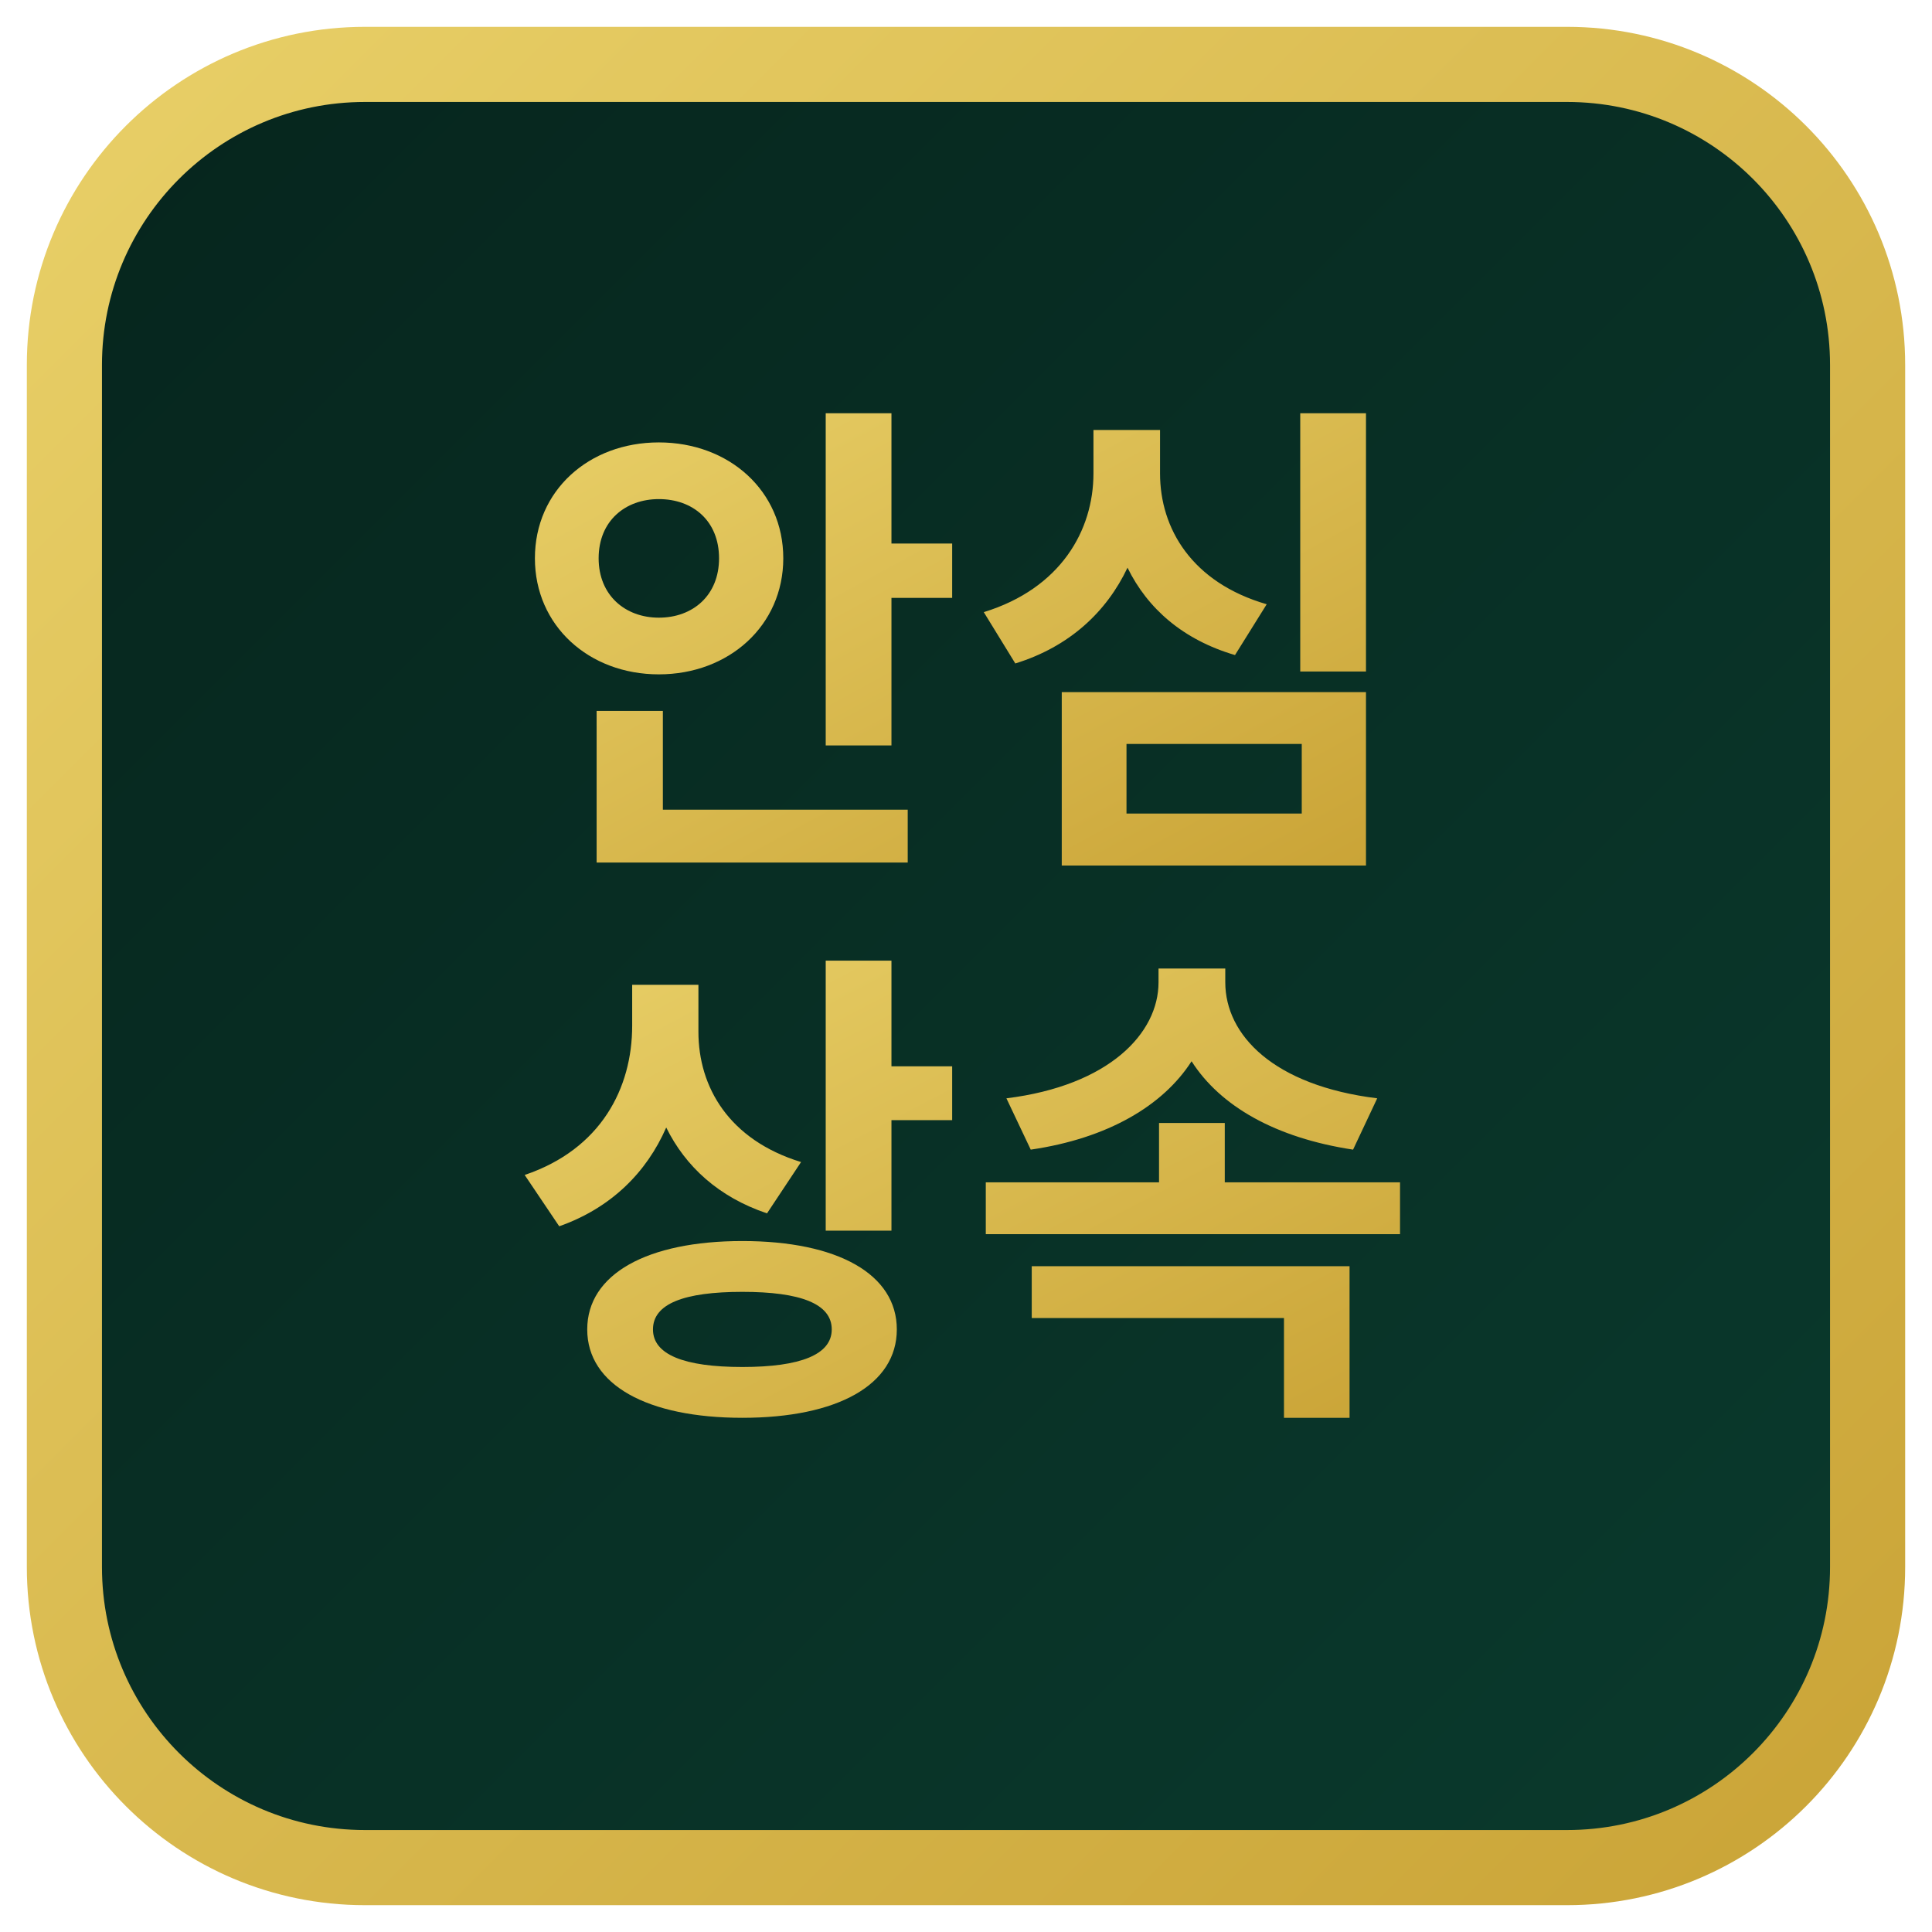
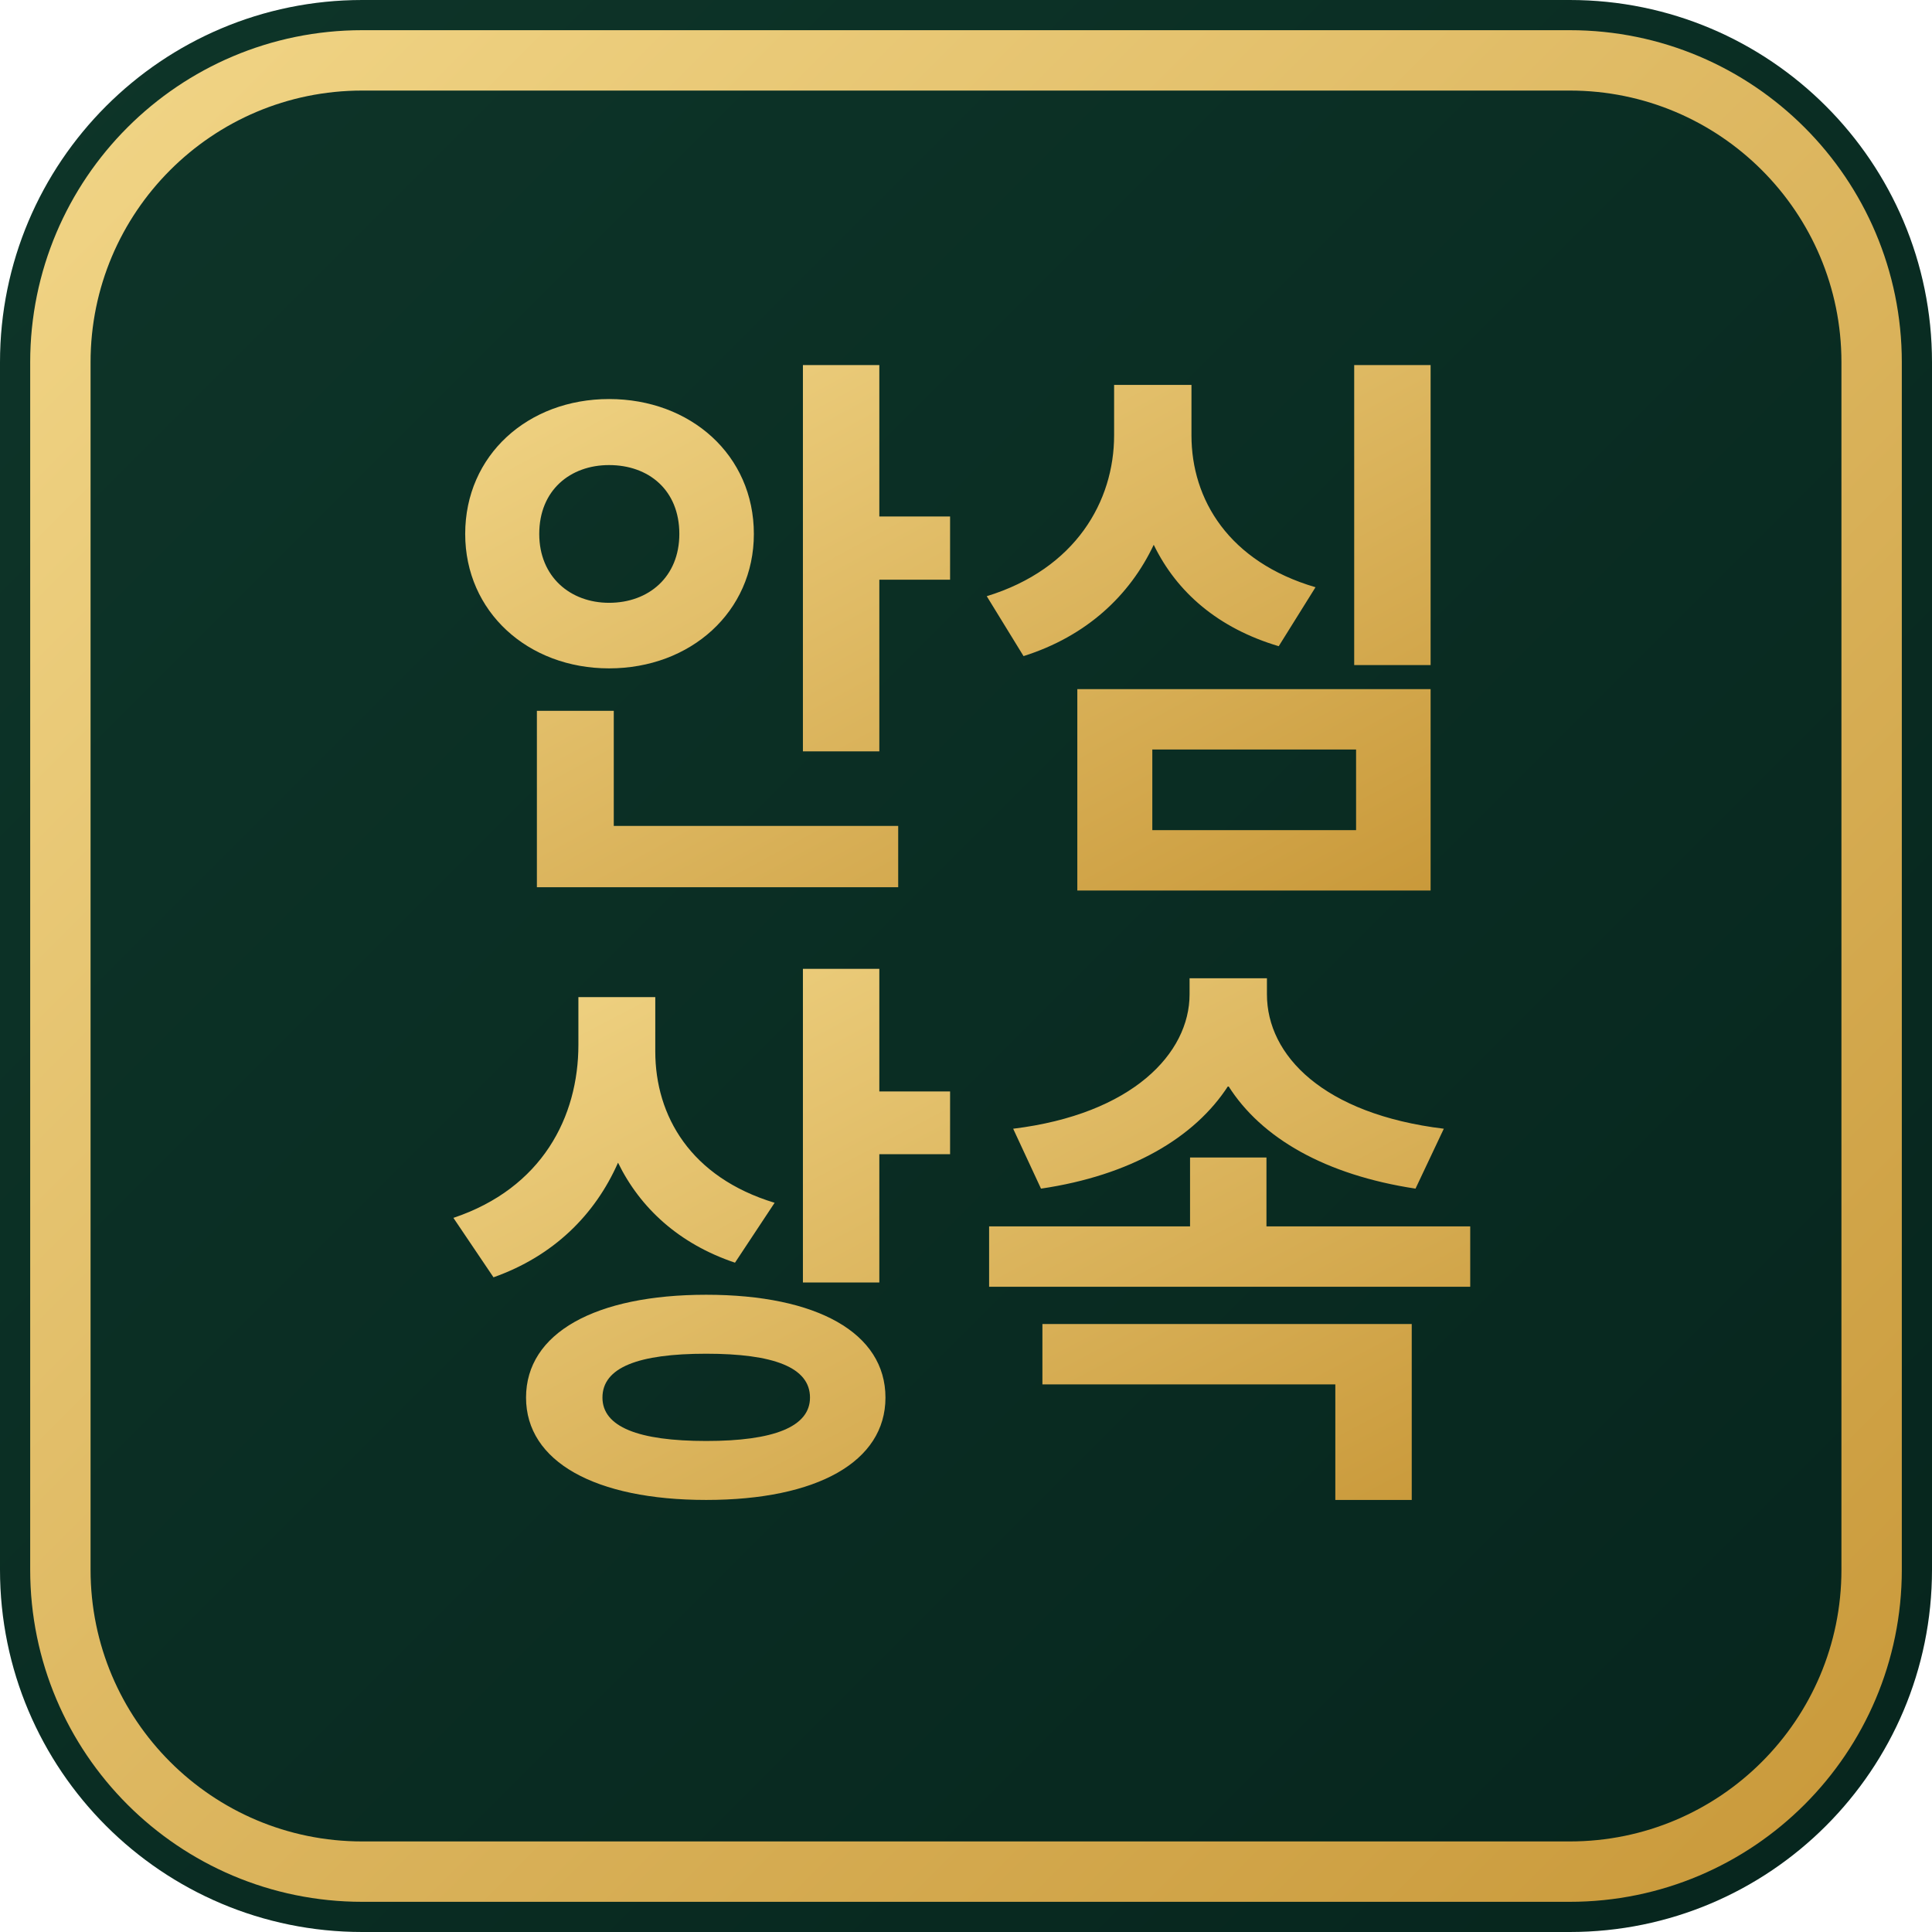
- <svg xmlns="http://www.w3.org/2000/svg" viewBox="0 0 180 180">
+ <svg xmlns="http://www.w3.org/2000/svg" viewBox="0 0 64 64" width="64" height="64">
  <defs>
    <linearGradient id="bg" x1="0%" y1="0%" x2="100%" y2="100%">
-       <stop offset="0%" stop-color="#06251d" />
-       <stop offset="100%" stop-color="#0a3a2d" />
+       <stop offset="0%" stop-color="#0e3529" />
+       <stop offset="100%" stop-color="#06251d" />
    </linearGradient>
    <linearGradient id="gold" x1="0%" y1="0%" x2="100%" y2="100%">
-       <stop offset="0%" stop-color="#e8cf67" />
-       <stop offset="100%" stop-color="#caa437" />
+       <stop offset="0%" stop-color="#f1d586" />
+       <stop offset="100%" stop-color="#c9993a" />
    </linearGradient>
  </defs>
-   <rect x="6" y="6" width="168" height="168" rx="28" fill="url(#bg)" stroke="url(#gold)" stroke-width="7" />
-   <g fill="url(#gold)" font-family="'Apple SD Gothic Neo','Malgun Gothic','Noto Sans KR',sans-serif" font-weight="800" text-anchor="middle">
-     <text x="90" y="77" font-size="46">안심</text>
-     <text x="90" y="128" font-size="46">상속</text>
-   </g>
+   <rect width="64" height="64" rx="12" fill="url(#bg)" />
+   <rect x="2" y="2" width="60" height="60" rx="10" fill="none" stroke="url(#gold)" stroke-width="2" />
+   <text x="32" y="28" text-anchor="middle" font-family="'Apple SD Gothic Neo','Malgun Gothic','Noto Sans KR',sans-serif" font-size="19" font-weight="700" fill="url(#gold)">안심</text>
+   <text x="32" y="48" text-anchor="middle" font-family="'Apple SD Gothic Neo','Malgun Gothic','Noto Sans KR',sans-serif" font-size="19" font-weight="700" fill="url(#gold)">상속</text>
</svg>
